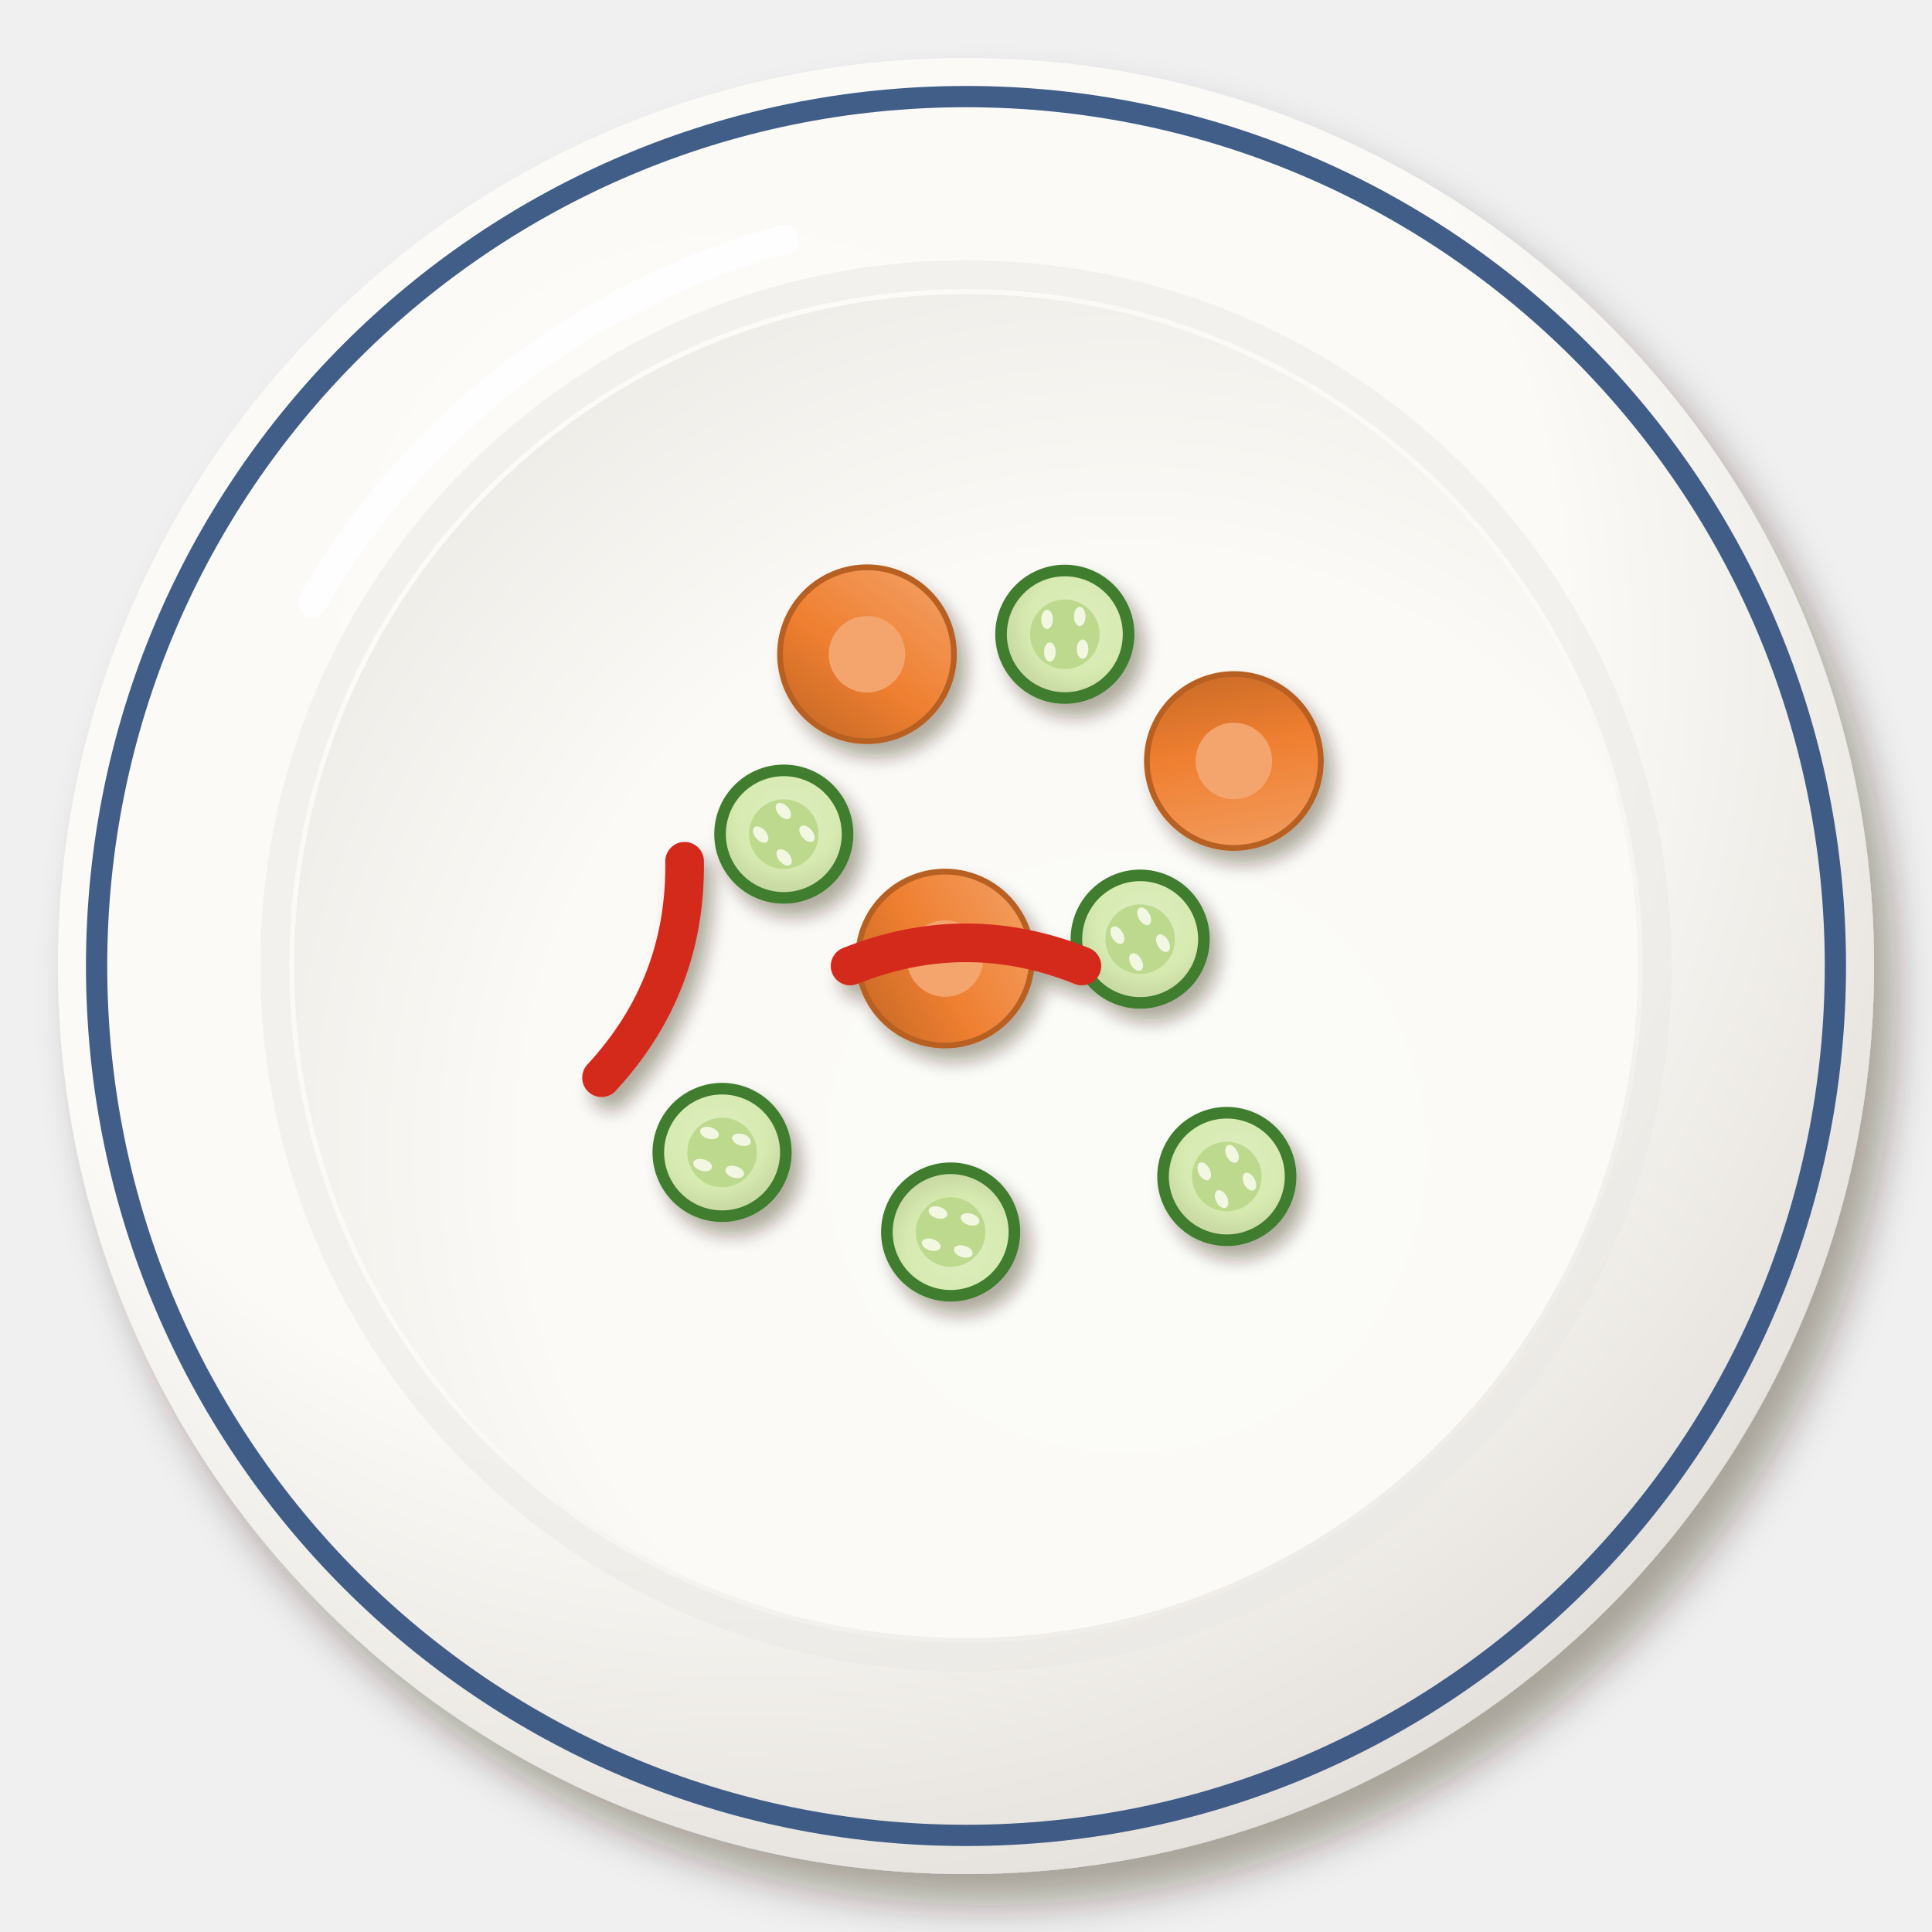
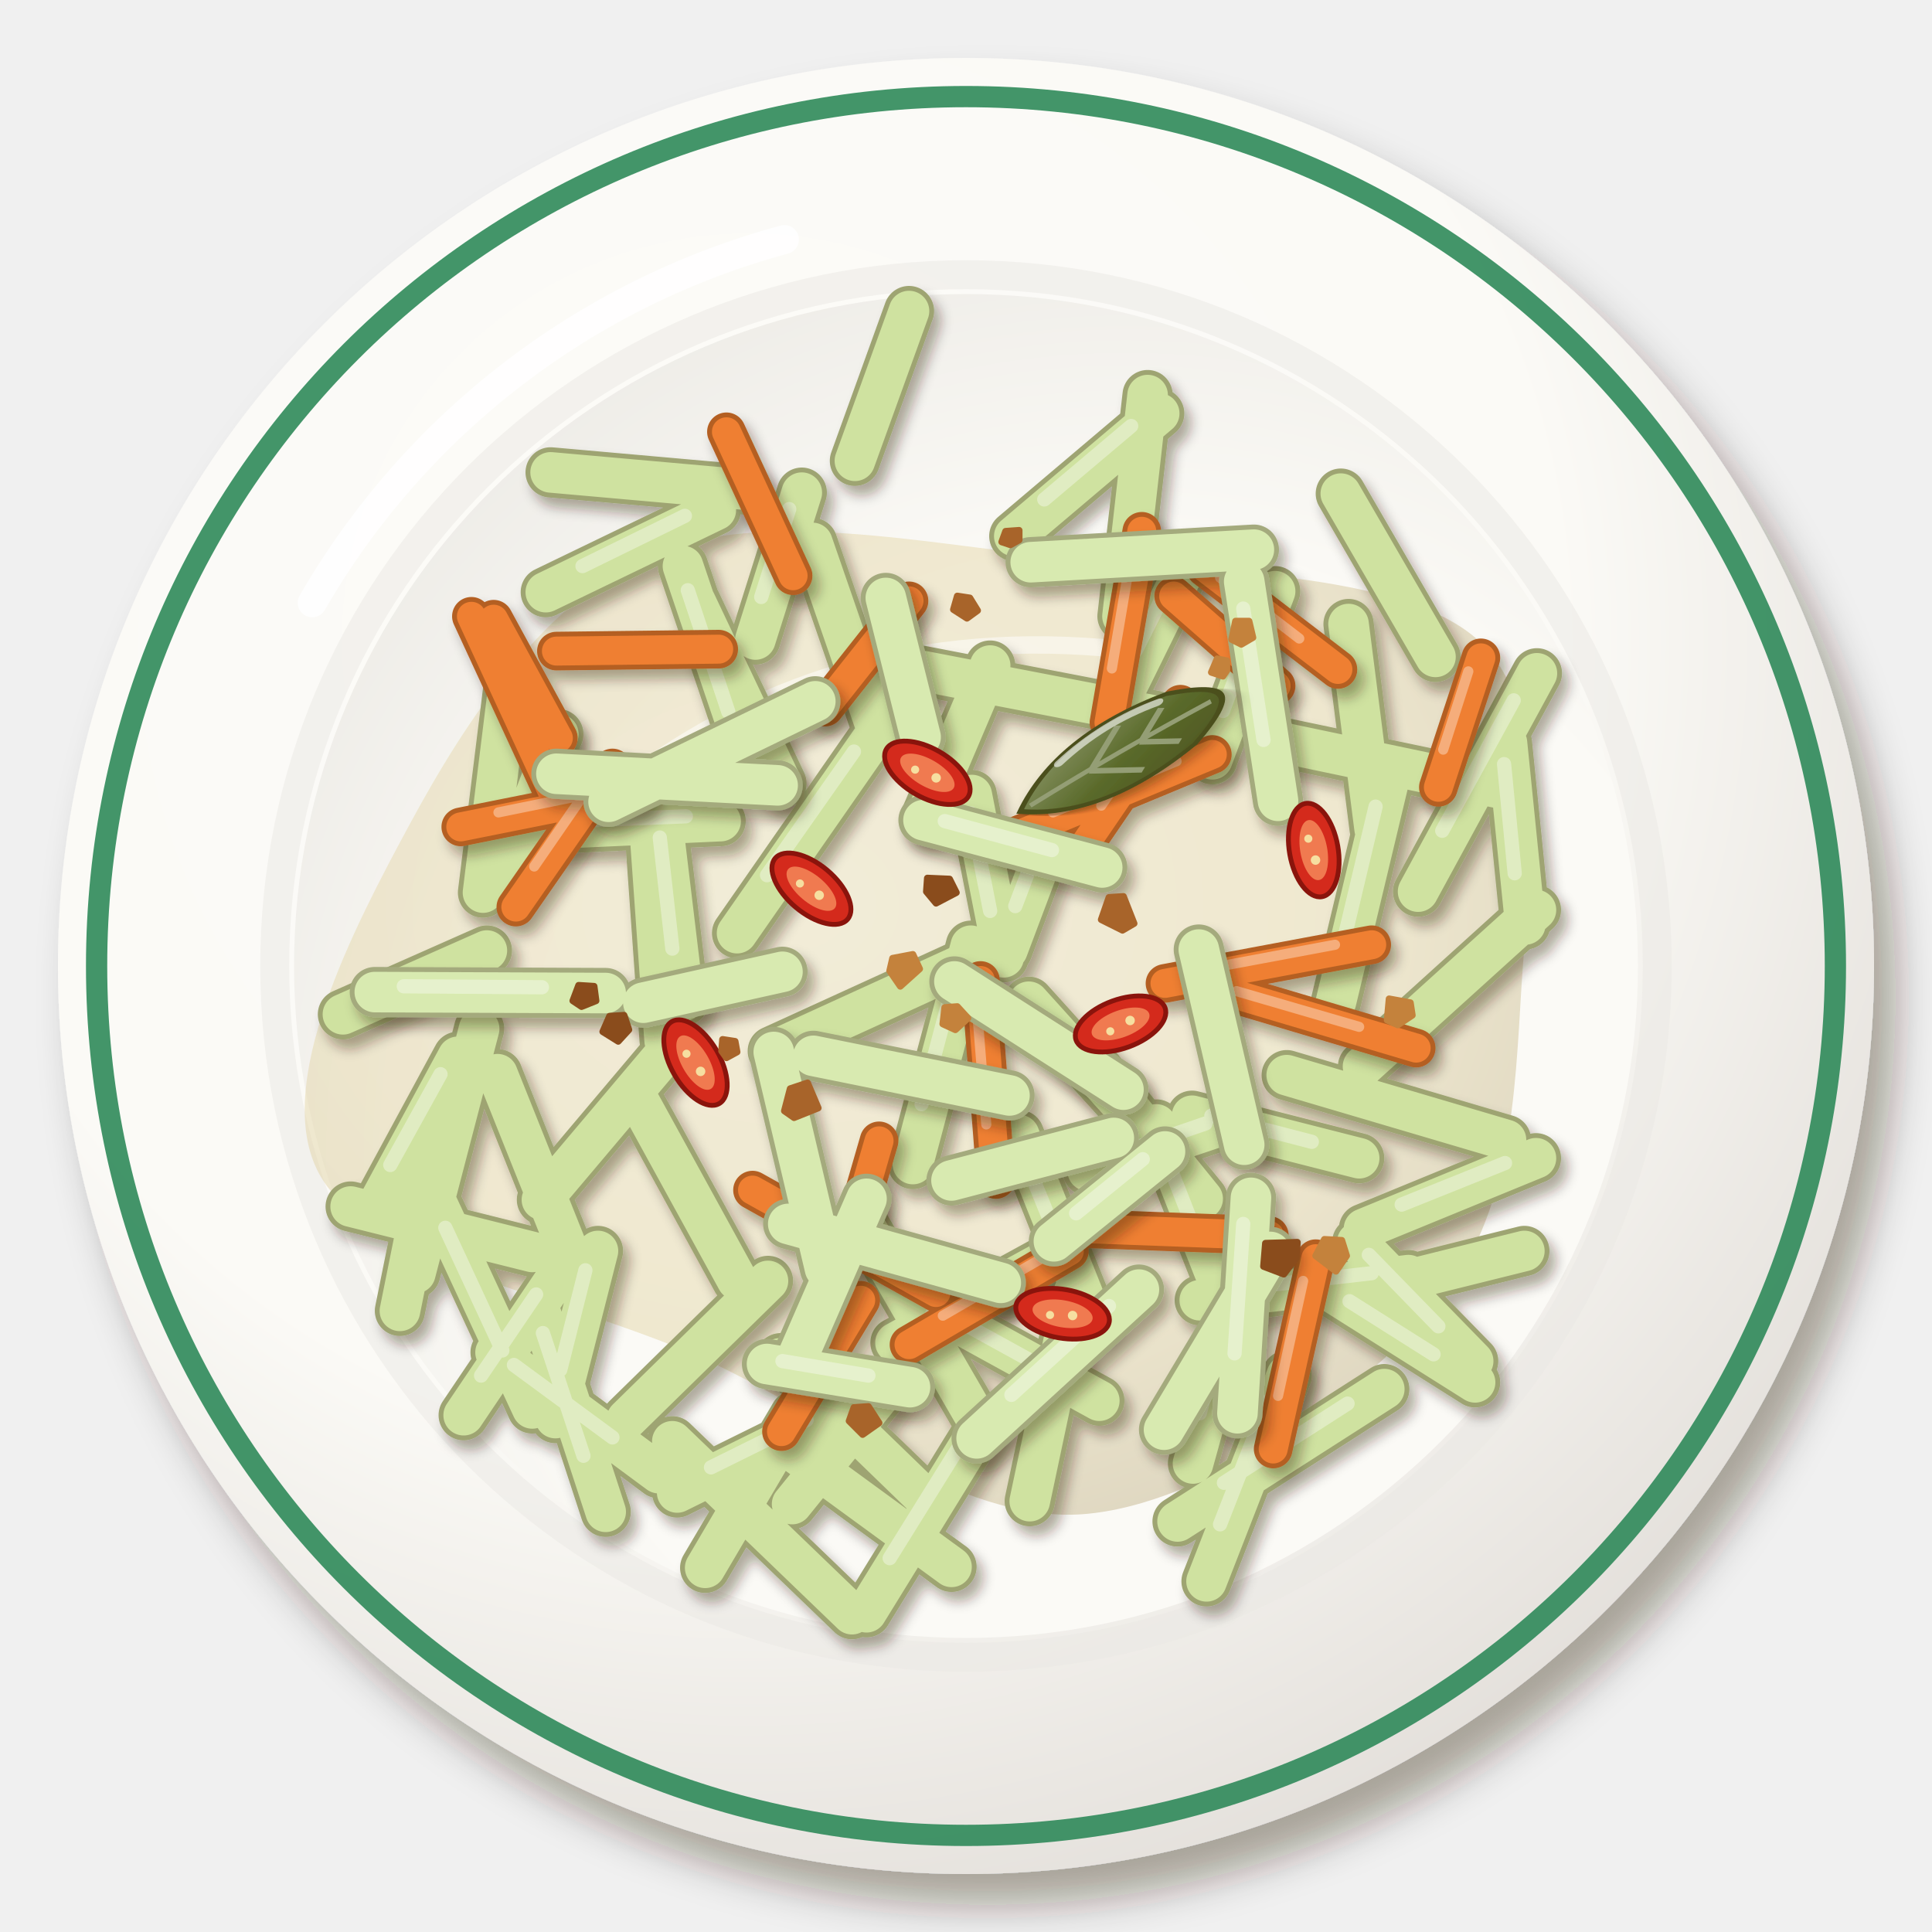
<svg xmlns="http://www.w3.org/2000/svg" viewBox="0 0 200 200" width="400" height="400">
  <defs>
    <filter id="id_tumislabusiam-1" x="-30%" y="-30%" width="160%" height="160%">
      <feDropShadow dx="2.24" dy="3.2" stdDeviation="2.08" flood-color="#2b1607" flood-opacity=".36" />
    </filter>
    <radialGradient id="id_tumislabusiam-2" cx="0.38" cy="0.32" r=".75">
      <stop offset="0" stop-color="#fcfbf8" />
      <stop offset=".6" stop-color="#fbfaf6" />
      <stop offset="1" stop-color="#e2ded9" />
    </radialGradient>
    <radialGradient id="id_tumislabusiam-3" cx="0.62" cy="0.64" r=".75">
      <stop offset="0" stop-color="#fbfbf7" />
      <stop offset=".6" stop-color="#fbfaf6" />
      <stop offset="1" stop-color="#eceae5" />
    </radialGradient>
-     <filter id="id_tumislabusiam-4" x="-30%" y="-30%" width="160%" height="160%">
-       <feDropShadow dx="0.98" dy="1.4" stdDeviation="0.91" flood-color="#2b1607" flood-opacity=".36" />
+     <radialGradient id="id_tumislabusiam-4" cx="0.4" cy="0.38" r=".75">
+       <stop offset="0" stop-color="#e9deb9" />
+       <stop offset=".6" stop-color="#e4d6a8" />
+       <stop offset="1" stop-color="#bbab84" />
+     </radialGradient>
+     <filter id="id_tumislabusiam-5" x="-30%" y="-30%" width="160%" height="160%">
+       <feDropShadow dx="0.7" dy="1" stdDeviation="0.65" flood-color="#2b1607" flood-opacity=".36" />
    </filter>
-     <radialGradient id="id_tumislabusiam-5" cx="0.4" cy="0.38" r=".75">
-       <stop offset="0" stop-color="#deeec0" />
-       <stop offset=".6" stop-color="#d6eab0" />
-       <stop offset="1" stop-color="#c1d09c" />
-     </radialGradient>
    <linearGradient id="id_tumislabusiam-6" x1="0" y1="0" x2="1" y2="1">
-       <stop offset="0" stop-color="#f3a36a" />
-       <stop offset=".55" stop-color="#ef7f30" />
-       <stop offset="1" stop-color="#be6426" />
+       <stop offset="0" stop-color="#8c976a" />
+       <stop offset=".55" stop-color="#5a6a2a" />
+       <stop offset="1" stop-color="#4e5521" />
    </linearGradient>
  </defs>
  <g filter="url(#id_tumislabusiam-1)">
    <circle cx="100" cy="100" r="94" fill="url(#id_tumislabusiam-2)" />
  </g>
-   <circle cx="100" cy="100" r="90" fill="none" stroke="#2c4c7c" stroke-width="2.2" opacity=".9" />
+   <circle cx="100" cy="100" r="90" fill="none" stroke="#2f8a5a" stroke-width="2.2" opacity=".9" />
  <circle cx="100" cy="100" r="71.56" fill="none" stroke="#eae8e3" stroke-width="3" opacity=".5" />
  <circle cx="100" cy="100" r="69.56" fill="url(#id_tumislabusiam-3)" />
  <path d="M32.32,62.4 A80.84,80.84 0 0 1 81.2,24.8" stroke="#fff" stroke-width="3" fill="none" stroke-linecap="round" opacity=".85" />
-   <g filter="url(#id_tumislabusiam-4)">
-     <g transform="translate(118.03 97.22) rotate(60)">
-       <ellipse rx="7.2" ry="7.2" fill="#3f7d2e" />
-       <ellipse rx="6" ry="6" fill="url(#id_tumislabusiam-5)" />
-       <ellipse rx="3.6" ry="3.6" fill="#bcd98d" />
-       <ellipse cx="1.84" cy="1.55" rx="1" ry=".6" fill="#f2f7e2" />
-       <ellipse cx="-1.54" cy="1.84" rx="1" ry=".6" fill="#f2f7e2" />
-       <ellipse cx="-1.84" cy="-1.54" rx="1" ry=".6" fill="#f2f7e2" />
-       <ellipse cx="1.54" cy="-1.84" rx="1" ry=".6" fill="#f2f7e2" />
-     </g>
-     <g transform="translate(81.14 86.35) rotate(49)">
-       <ellipse rx="7.2" ry="7.2" fill="#3f7d2e" />
-       <ellipse rx="6" ry="6" fill="url(#id_tumislabusiam-5)" />
-       <ellipse rx="3.6" ry="3.6" fill="#bcd98d" />
-       <ellipse cx="1.84" cy="1.55" rx="1" ry=".6" fill="#f2f7e2" />
-       <ellipse cx="-1.54" cy="1.84" rx="1" ry=".6" fill="#f2f7e2" />
-       <ellipse cx="-1.84" cy="-1.54" rx="1" ry=".6" fill="#f2f7e2" />
-       <ellipse cx="1.54" cy="-1.84" rx="1" ry=".6" fill="#f2f7e2" />
-     </g>
-     <g transform="translate(110.23 65.66) rotate(90)">
-       <ellipse rx="7.2" ry="7.2" fill="#3f7d2e" />
-       <ellipse rx="6" ry="6" fill="url(#id_tumislabusiam-5)" />
-       <ellipse rx="3.6" ry="3.6" fill="#bcd98d" />
-       <ellipse cx="1.84" cy="1.55" rx="1" ry=".6" fill="#f2f7e2" />
-       <ellipse cx="-1.54" cy="1.84" rx="1" ry=".6" fill="#f2f7e2" />
-       <ellipse cx="-1.84" cy="-1.54" rx="1" ry=".6" fill="#f2f7e2" />
-       <ellipse cx="1.54" cy="-1.84" rx="1" ry=".6" fill="#f2f7e2" />
-     </g>
-     <g transform="translate(74.75 119.3) rotate(17)">
-       <ellipse rx="7.2" ry="7.2" fill="#3f7d2e" />
-       <ellipse rx="6" ry="6" fill="url(#id_tumislabusiam-5)" />
-       <ellipse rx="3.6" ry="3.6" fill="#bcd98d" />
-       <ellipse cx="1.84" cy="1.55" rx="1" ry=".6" fill="#f2f7e2" />
-       <ellipse cx="-1.54" cy="1.84" rx="1" ry=".6" fill="#f2f7e2" />
-       <ellipse cx="-1.84" cy="-1.54" rx="1" ry=".6" fill="#f2f7e2" />
-       <ellipse cx="1.54" cy="-1.84" rx="1" ry=".6" fill="#f2f7e2" />
-     </g>
-     <g transform="translate(127 121.79) rotate(63)">
-       <ellipse rx="7.2" ry="7.2" fill="#3f7d2e" />
-       <ellipse rx="6" ry="6" fill="url(#id_tumislabusiam-5)" />
-       <ellipse rx="3.6" ry="3.6" fill="#bcd98d" />
-       <ellipse cx="1.84" cy="1.55" rx="1" ry=".6" fill="#f2f7e2" />
-       <ellipse cx="-1.54" cy="1.84" rx="1" ry=".6" fill="#f2f7e2" />
-       <ellipse cx="-1.84" cy="-1.54" rx="1" ry=".6" fill="#f2f7e2" />
-       <ellipse cx="1.54" cy="-1.84" rx="1" ry=".6" fill="#f2f7e2" />
-     </g>
-     <g transform="translate(98.41 127.54) rotate(197)">
-       <ellipse rx="7.2" ry="7.2" fill="#3f7d2e" />
-       <ellipse rx="6" ry="6" fill="url(#id_tumislabusiam-5)" />
-       <ellipse rx="3.6" ry="3.6" fill="#bcd98d" />
-       <ellipse cx="1.84" cy="1.55" rx="1" ry=".6" fill="#f2f7e2" />
-       <ellipse cx="-1.54" cy="1.84" rx="1" ry=".6" fill="#f2f7e2" />
-       <ellipse cx="-1.84" cy="-1.54" rx="1" ry=".6" fill="#f2f7e2" />
-       <ellipse cx="1.54" cy="-1.84" rx="1" ry=".6" fill="#f2f7e2" />
-     </g>
-     <g transform="translate(97.83 99.23) rotate(106)">
-       <circle r="9" fill="url(#id_tumislabusiam-6)" stroke="#b86124" stroke-width=".6" />
-       <circle r="3.96" fill="#f4a56e" />
-     </g>
-     <g transform="translate(127.73 78.78) rotate(214)">
-       <circle r="9" fill="url(#id_tumislabusiam-6)" stroke="#b86124" stroke-width=".6" />
-       <circle r="3.96" fill="#f4a56e" />
-     </g>
-     <g transform="translate(89.75 67.73) rotate(82)">
-       <circle r="9" fill="url(#id_tumislabusiam-6)" stroke="#b86124" stroke-width=".6" />
-       <circle r="3.96" fill="#f4a56e" />
-     </g>
-     <g transform="translate(66.57 100.36) rotate(111)">
-       <path d="M-12,0 Q0,-4.8 12,0" stroke="#d42a1c" stroke-width="4" fill="none" stroke-linecap="round" />
-     </g>
-     <g transform="translate(100 100)">
-       <path d="M-12,0 Q0,-4.8 12,0" stroke="#d42a1c" stroke-width="4" fill="none" stroke-linecap="round" />
+   <path transform="translate(100 102)" d="M57.51,0C56.81,11.41 56.49,23.71 48.91,32.84C41.34,41.96 24.84,53.82 12.07,54.75C-0.71,55.68 -14.55,44.29 -27.72,38.41C-40.9,32.54 -62,28.7 -66.97,19.5C-71.94,10.31 -63.33,-6.05 -57.54,-16.76C-51.76,-27.46 -43.48,-40.13 -32.27,-44.71C-21.05,-49.3 -4.47,-45.78 9.76,-44.27C23.99,-42.76 45.14,-43.03 53.1,-35.65C61.06,-28.27 58.21,-11.41 57.51,0Z" fill="url(#id_tumislabusiam-4)" opacity="0.5" />
+   <path transform="translate(100 102)" d="M-35.84,-20.48 Q-12.8,-38.4 17.92,-34.56" stroke="#fff" stroke-width="1.8" fill="none" stroke-linecap="round" opacity=".5" />
+   <g filter="url(#id_tumislabusiam-5)" stroke-linecap="round" fill="none">
+     <path d="M110.1,82.9L104.3,98.3M80.7,149.2L98.5,162.2M91.2,75.2L76.3,96.6M133.2,111.3L155.9,118M102.5,68.9L95.9,84.4M72,62.3L80.9,81.1M132,61.2L125.5,78.6M118.8,40.9L116.2,63.8M159,94.2L141.1,110.4M61.9,129.5L57.5,146.8M106.5,103.7L117.7,116.1M94.1,32.2L88.5,47.7M68.5,84.5L70.8,103.6M51.3,140L68.2,152.5M65.6,113L76.3,132.5M92.2,143.1L82,155.7M82.3,146.5L73,162.3M74.1,52.8L56.5,61.3M128.6,133.1L123.5,151.5M111.2,133.7L106.6,155.4M57.8,76L51.8,91.9M140.5,128.6L152.5,140.9M51.5,111.2L58.9,129.7M143.3,143.8L121.9,157.5M138.8,51.1L148.6,68M57.5,132.4L48,146.5M159.1,69.7L146.8,92.3M156,76.9L157.9,95.7M159,119.9L141.2,127.2M83,51L78.2,66.2M101.9,147.1L89.7,166.9M46.1,112.4L41.4,135.7M68.6,109.4L56.1,124.2M123.4,115.5L140.7,119.9M138.1,133.9L152.7,143.1M36.3,124.9L55.1,129.6M100.8,99.3L80,108.8M47.4,109.4L38.9,125.1M133.2,142.4L124.9,163.7M145.8,132L124.2,134.6M55.8,135.4L62.7,156.5M70.7,58.6L77.8,79.6M119.7,116.4L125.7,131.6M86.5,146.4L70.1,154.5M110.4,129.3L92.7,139M95.6,135L113.8,145M79.5,132.6L64.9,146.9M74.6,85L54.7,85.9M112.1,108.8L124.5,124.1M120,42.8L105,55.5M127.7,116.1L112.6,121.2M57,48.9L77.3,50.7M45.2,124.5L55.1,145.8M143.8,80.7L138.3,103.7M49.6,106.5L43,131.8M105.5,117.5L112.9,136M50.4,98.4L35.5,105M100.6,82.3L103.9,99.1M139.6,64.6L142.3,85.8M131.9,76.7L156.2,81.8M100.5,97.9L94.5,120.5M95.2,69.4L119.6,74.1M67,82.3L68.8,107.7M69.6,149.2L88.2,167.1M123.4,57.4L116.5,71.4M80.8,140.6L96.5,155.8M84.1,56.2L90.6,75M52.7,70.6L50,92.4M157.8,129.5L139.3,134.1M89.4,126.7L101.2,147.1" stroke="#9ea472" stroke-width="5.2" />
+     <path d="M110.1,82.9L104.3,98.3M80.7,149.2L98.5,162.2M91.2,75.2L76.3,96.6M133.2,111.3L155.9,118M102.5,68.9L95.9,84.4M72,62.3L80.9,81.1M132,61.2L125.5,78.6M118.8,40.9L116.2,63.8M159,94.2L141.1,110.4M61.9,129.5L57.5,146.8M106.5,103.7L117.7,116.1M94.1,32.2L88.5,47.7M68.5,84.5L70.8,103.6M51.3,140L68.2,152.5M65.6,113L76.3,132.5M92.2,143.1L82,155.7M82.3,146.5L73,162.3M74.1,52.8L56.5,61.3M128.6,133.1L123.5,151.5M111.2,133.7L106.6,155.4M57.8,76L51.8,91.9M140.5,128.6L152.5,140.9M51.5,111.2L58.9,129.7M143.3,143.8L121.9,157.5M138.8,51.1L148.6,68M57.5,132.4L48,146.5M159.1,69.7L146.8,92.3M156,76.9L157.9,95.7M159,119.9L141.2,127.2M83,51L78.2,66.2M101.9,147.1L89.7,166.9M46.1,112.4L41.4,135.7M68.6,109.4L56.1,124.2M123.4,115.5L140.7,119.9M138.1,133.9L152.7,143.1M36.3,124.9L55.1,129.6M100.8,99.3L80,108.8M47.4,109.4L38.9,125.1M133.2,142.4L124.9,163.7M145.8,132L124.2,134.6M55.8,135.4L62.7,156.5M70.7,58.6L77.8,79.6M119.7,116.4L125.7,131.6M86.5,146.4L70.1,154.5M110.4,129.3L92.7,139M95.6,135L113.8,145M79.5,132.6L64.9,146.9M74.6,85L54.7,85.9M112.1,108.8L124.5,124.1M120,42.8L105,55.5M127.7,116.1L112.6,121.2M57,48.9L77.3,50.7M45.2,124.5L55.1,145.8M143.8,80.7L138.3,103.7M49.6,106.5L43,131.8M105.5,117.5L112.9,136M50.4,98.4L35.5,105M100.6,82.3L103.9,99.1M139.6,64.6L142.3,85.8M131.9,76.7L156.2,81.8M100.5,97.9L94.5,120.5M95.2,69.4L119.6,74.1M67,82.3L68.8,107.7M69.6,149.2L88.2,167.1M123.4,57.4L116.5,71.4M80.8,140.6L96.5,155.8M84.1,56.2L90.6,75M52.7,70.6L50,92.4M157.8,129.5L139.3,134.1M89.4,126.7L101.2,147.1" stroke="#cfe2a0" stroke-width="4.2" />
+   </g>
+   <path d="M108.6,84.6L105.1,93.8M88.4,77.8L79.4,90.6M130.5,63.2L126.6,73.6M60.6,131.5L58,141.8M68.3,86.7L69.6,98.2M53.2,141.3L63.4,148.8M70.9,53.4L60.3,58.6M127.2,135.3L124.2,146.3M141.7,129.9L148.9,137.3M139.5,145.3L126.7,153.5M55.5,134L49.8,142.4M156.7,72.5L149.3,86M155.7,79.1L156.8,90.4M155.8,120.4L145.1,124.7M81.7,52.7L78.8,61.8M99.5,149.4L92.1,161.3M125.4,115.5L135.8,118.2M139.7,134.7L148.4,140.2M45.6,111.2L40.4,120.6M131.3,145L126.3,157.8M142,131.8L129,133.3M56.2,138L60.4,150.7M71.2,61.1L75.4,73.7M120,118L123.6,127.2M83.5,147L73.6,151.9M107.1,130.2L96.5,136M97.7,135.9L108.6,141.9M71,84.5L59.1,85M117.1,44.1L108.1,51.7M124.8,116.3L115.8,119.4M46.1,127.1L52,139.8M142.4,83.5L139.1,97.4M106,119.7L110.5,130.8M100.5,84.2L102.5,94.3M99,100.7L95.4,114.3M121.8,58.9L117.6,67.3" stroke="#e5efcb" stroke-width="1.47" stroke-linecap="round" fill="none" opacity=".8" />
+   <g filter="url(#id_tumislabusiam-5)" stroke-linecap="round" fill="none">
+     <path d="M101.5,101.5L103.1,122.1M91,118.1L85.7,136.4M124.8,58.8L138.5,69.3M122.2,72.9L112.1,87.7M89.1,134.6L80.9,148.2M142,97.8L120.6,101.8M110.7,129.5L94.1,139.2M125.5,78.1L104.3,86.9M63.4,79.5L53.4,93.9M125.4,102.2L146.6,108.5M94.1,62.2L85.4,73.2M51.1,64.1L57.8,76.4M118.2,55L114.8,74.8M48.8,63.8L58,83.7M112.6,127.2L131.4,127.9M136.2,130.3L131.8,150M65.7,82L47.7,85.6M153.3,68.1L148.9,81.5M121.5,61.7L132.1,71M75.2,44.7L82.1,59.6M77.9,123.2L96.9,133.8M74.4,67.2L57.6,67.4" stroke="#b45f23" stroke-width="4" />
+     <path d="M101.5,101.5L103.1,122.1M91,118.1L85.7,136.4M124.8,58.8L138.5,69.3M122.2,72.9L112.1,87.7M89.1,134.6L80.9,148.2M142,97.8L120.6,101.8M110.7,129.5L94.1,139.2M125.5,78.1L104.3,86.9M63.4,79.5L53.4,93.9M125.4,102.2L146.6,108.5M94.1,62.2L85.4,73.2M51.1,64.1L57.8,76.4M118.2,55L114.8,74.8M48.8,63.8L58,83.7M112.6,127.2L131.4,127.9M136.2,130.3L131.8,150M65.7,82L47.7,85.6M153.3,68.1L148.9,81.5M121.5,61.7L132.1,71M75.2,44.7L82.1,59.6M77.9,123.2L96.9,133.8M74.4,67.2L57.6,67.4" stroke="#ef7f30" stroke-width="3" />
+   </g>
+   <path d="M101.1,104L102.1,116.4M126.3,59.8L134.5,66.1M120.1,74.5L114,83.4M138.2,97.8L125.4,100.2M107.6,130.4L97.6,136.2M121.8,78.8L109,84.1M61.3,81L55.3,89.7M128,102.6L140.7,106.3M117.1,57.4L115.1,69.2M134.9,132.6L132.3,144.5M62.4,81.9L51.6,84.1M152,69.5L149.4,77.6" stroke="#f6b98d" stroke-width="1.05" stroke-linecap="round" fill="none" opacity=".8" />
+   <g filter="url(#id_tumislabusiam-5)" stroke-linecap="round" fill="none">
+     <path d="M81.6,126.7L103.6,132.8M95.6,84.9L114.1,89.8M80.1,108.9L85.4,131.3M124.1,98.3L128.8,118.5M115.3,117.8L98.5,122.2M89.7,124.1L82.5,140.6M84.4,72.6L63,83M38.8,102.7L62.7,102.8M129.8,56.9L106.7,58.2M57.6,80.1L80.5,81.3M79.4,141.2L94.2,143.6M81,100.6L66.6,103.8M129.5,124L128.1,146.3M131.5,129.6L120.5,148M117.9,133.5L101.1,148.9M98.8,101.6L116.3,112.8M84.2,109.3L104.5,113.4M128.8,60.2L132.3,82.9M120.6,119.2L109.1,128.5M91.7,61.9L95.3,76.3" stroke="#a4aa7d" stroke-width="5.2" />
+     <path d="M81.6,126.7L103.6,132.8M95.6,84.9L114.1,89.8M80.1,108.9L85.4,131.3M124.1,98.3L128.8,118.5M115.3,117.8L98.5,122.2M89.7,124.1L82.5,140.6M84.4,72.6L63,83M38.8,102.7L62.7,102.8M129.8,56.9L106.7,58.2M57.6,80.1L80.5,81.3M79.4,141.2L94.2,143.6M81,100.6L66.6,103.8M129.5,124L128.1,146.3M131.5,129.6L120.5,148M117.9,133.5L101.1,148.9M98.8,101.6L116.3,112.8M84.2,109.3L104.5,113.4M128.8,60.2L132.3,82.9M120.6,119.2L109.1,128.5M91.7,61.9L95.3,76.3" stroke="#d8eab0" stroke-width="4.2" />
+   </g>
+   <path d="M97.8,85L108.9,88M41.8,102.1L56.1,102.2M81,140.9L89.9,142.4M128.7,126.7L127.8,140.1M114.8,135.2L104.7,144.4M128.7,63L130.8,76.6M118.3,120L111.4,125.6" stroke="#eaf3d4" stroke-width="1.47" stroke-linecap="round" fill="none" opacity=".8" />
+   <g transform="translate(96 80) rotate(30)">
+     <ellipse rx="4.9" ry="2.52" fill="#d42a1c" stroke="#8a140c" stroke-width=".5" />
+     <ellipse rx="3.15" ry="1.4" fill="#f07a50" />
+     <circle cx="1.05" cy="0" r="0.49" fill="#f6dfa0" />
+     <circle cx="-1.26" cy="0.35" r="0.42" fill="#f6dfa0" />
+   </g>
+   <g transform="translate(116 106) rotate(-20)">
+     <ellipse rx="4.9" ry="2.52" fill="#d42a1c" stroke="#8a140c" stroke-width=".5" />
+     <ellipse rx="3.15" ry="1.4" fill="#f07a50" />
+     <circle cx="1.05" cy="0" r="0.49" fill="#f6dfa0" />
+     <circle cx="-1.26" cy="0.35" r="0.42" fill="#f6dfa0" />
+   </g>
+   <g transform="translate(72 110) rotate(60)">
+     <ellipse rx="4.9" ry="2.52" fill="#d42a1c" stroke="#8a140c" stroke-width=".5" />
+     <ellipse rx="3.15" ry="1.4" fill="#f07a50" />
+     <circle cx="1.05" cy="0" r="0.49" fill="#f6dfa0" />
+     <circle cx="-1.26" cy="0.35" r="0.42" fill="#f6dfa0" />
+   </g>
+   <g transform="translate(110 136) rotate(10)">
+     <ellipse rx="4.9" ry="2.52" fill="#d42a1c" stroke="#8a140c" stroke-width=".5" />
+     <ellipse rx="3.15" ry="1.4" fill="#f07a50" />
+     <circle cx="1.05" cy="0" r="0.49" fill="#f6dfa0" />
+     <circle cx="-1.26" cy="0.35" r="0.42" fill="#f6dfa0" />
+   </g>
+   <g transform="translate(136 88) rotate(80)">
+     <ellipse rx="4.9" ry="2.52" fill="#d42a1c" stroke="#8a140c" stroke-width=".5" />
+     <ellipse rx="3.15" ry="1.4" fill="#f07a50" />
+     <circle cx="1.05" cy="0" r="0.49" fill="#f6dfa0" />
+     <circle cx="-1.26" cy="0.35" r="0.42" fill="#f6dfa0" />
+   </g>
+   <g transform="translate(84 92) rotate(40)">
+     <ellipse rx="4.9" ry="2.52" fill="#d42a1c" stroke="#8a140c" stroke-width=".5" />
+     <ellipse rx="3.15" ry="1.4" fill="#f07a50" />
+     <circle cx="1.05" cy="0" r="0.49" fill="#f6dfa0" />
+     <circle cx="-1.26" cy="0.35" r="0.42" fill="#f6dfa0" />
+   </g>
+   <g transform="translate(116 78) rotate(-30)">
+     <g transform="scale(1.2 0.66)">
+       <g filter="url(#id_tumislabusiam-5)">
+         <path d="M-10,0 Q-4,-7.5 6,-4.5 Q10,-2 10,0 Q10,2 6,4.5 Q-4,7.5 -10,0Z" fill="url(#id_tumislabusiam-6)" stroke="#4c501f" stroke-width=".6" />
+       </g>
+       <path d="M-9,0 Q0,-.5 9,0 M-3,0 L1,-4 M2,0 L5,-3 M-3,0 L1,4 M2,0 L5,3" stroke="#949e75" stroke-width=".7" fill="none" />
+       <path d="M-5,-3.5 Q0,-5.6 5,-4" stroke="#fff" stroke-width="1" fill="none" stroke-linecap="round" opacity=".6" />
    </g>
  </g>
+   <path d="M91,147.3L89.3,148.5L87.9,147.1L88.4,145.7L89.9,145.6ZM76.3,108.9L75.2,109.5L74.7,108.8L74.8,107.6L76.1,107.8ZM84.7,114.7L82.2,115.7L81.2,115L81.8,112.7L83.6,112.1ZM105.5,55.9L104.6,56.4L103.7,56.1L104.1,55L105.5,54.9ZM117.4,95.6L116.2,96.3L114,95.2L114.8,92.9L116.3,92.8ZM101.2,63.2L100.1,64L98.7,63.1L99.1,61.7L100.4,61.9Z" fill="#a8642a" stroke="#a8642a" stroke-width=".7" stroke-linejoin="round" />
+   <path d="M99,92.4L96.9,93.5L95.9,92.3L96,90.9L98.3,91ZM65.1,106.6L64,107.8L62.4,106.8L63.1,105.2L64.6,105.1ZM61.7,103.6L60.2,104.2L59.3,103.6L59.9,102L61.5,102.1ZM134.2,130.2L132.9,131.9L130.8,131.1L131,128.7L134.3,128.6Z" fill="#8a4c1c" stroke="#8a4c1c" stroke-width=".7" stroke-linejoin="round" />
+   <path d="M127,69.4L126.6,70L125.4,69.6L126,68.2L127,68.4ZM139.4,130L138.3,131.6L136.2,130L137.1,128.3L138.9,128.4ZM129.7,66L128.5,66.7L127.5,66.2L127.9,64.3L129.3,64.3ZM146.2,105.1L144.7,106.1L143.6,105.6L143.8,103.4L146,103.8ZM95.2,100.3L93.2,102.1L92.1,100.5L92.4,99.2L94.5,98.8ZM100.2,105.4L98.9,106.6L97.6,106L97.8,104.3L99.1,104.2Z" fill="#c4823c" stroke="#c4823c" stroke-width=".7" stroke-linejoin="round" />
</svg>
